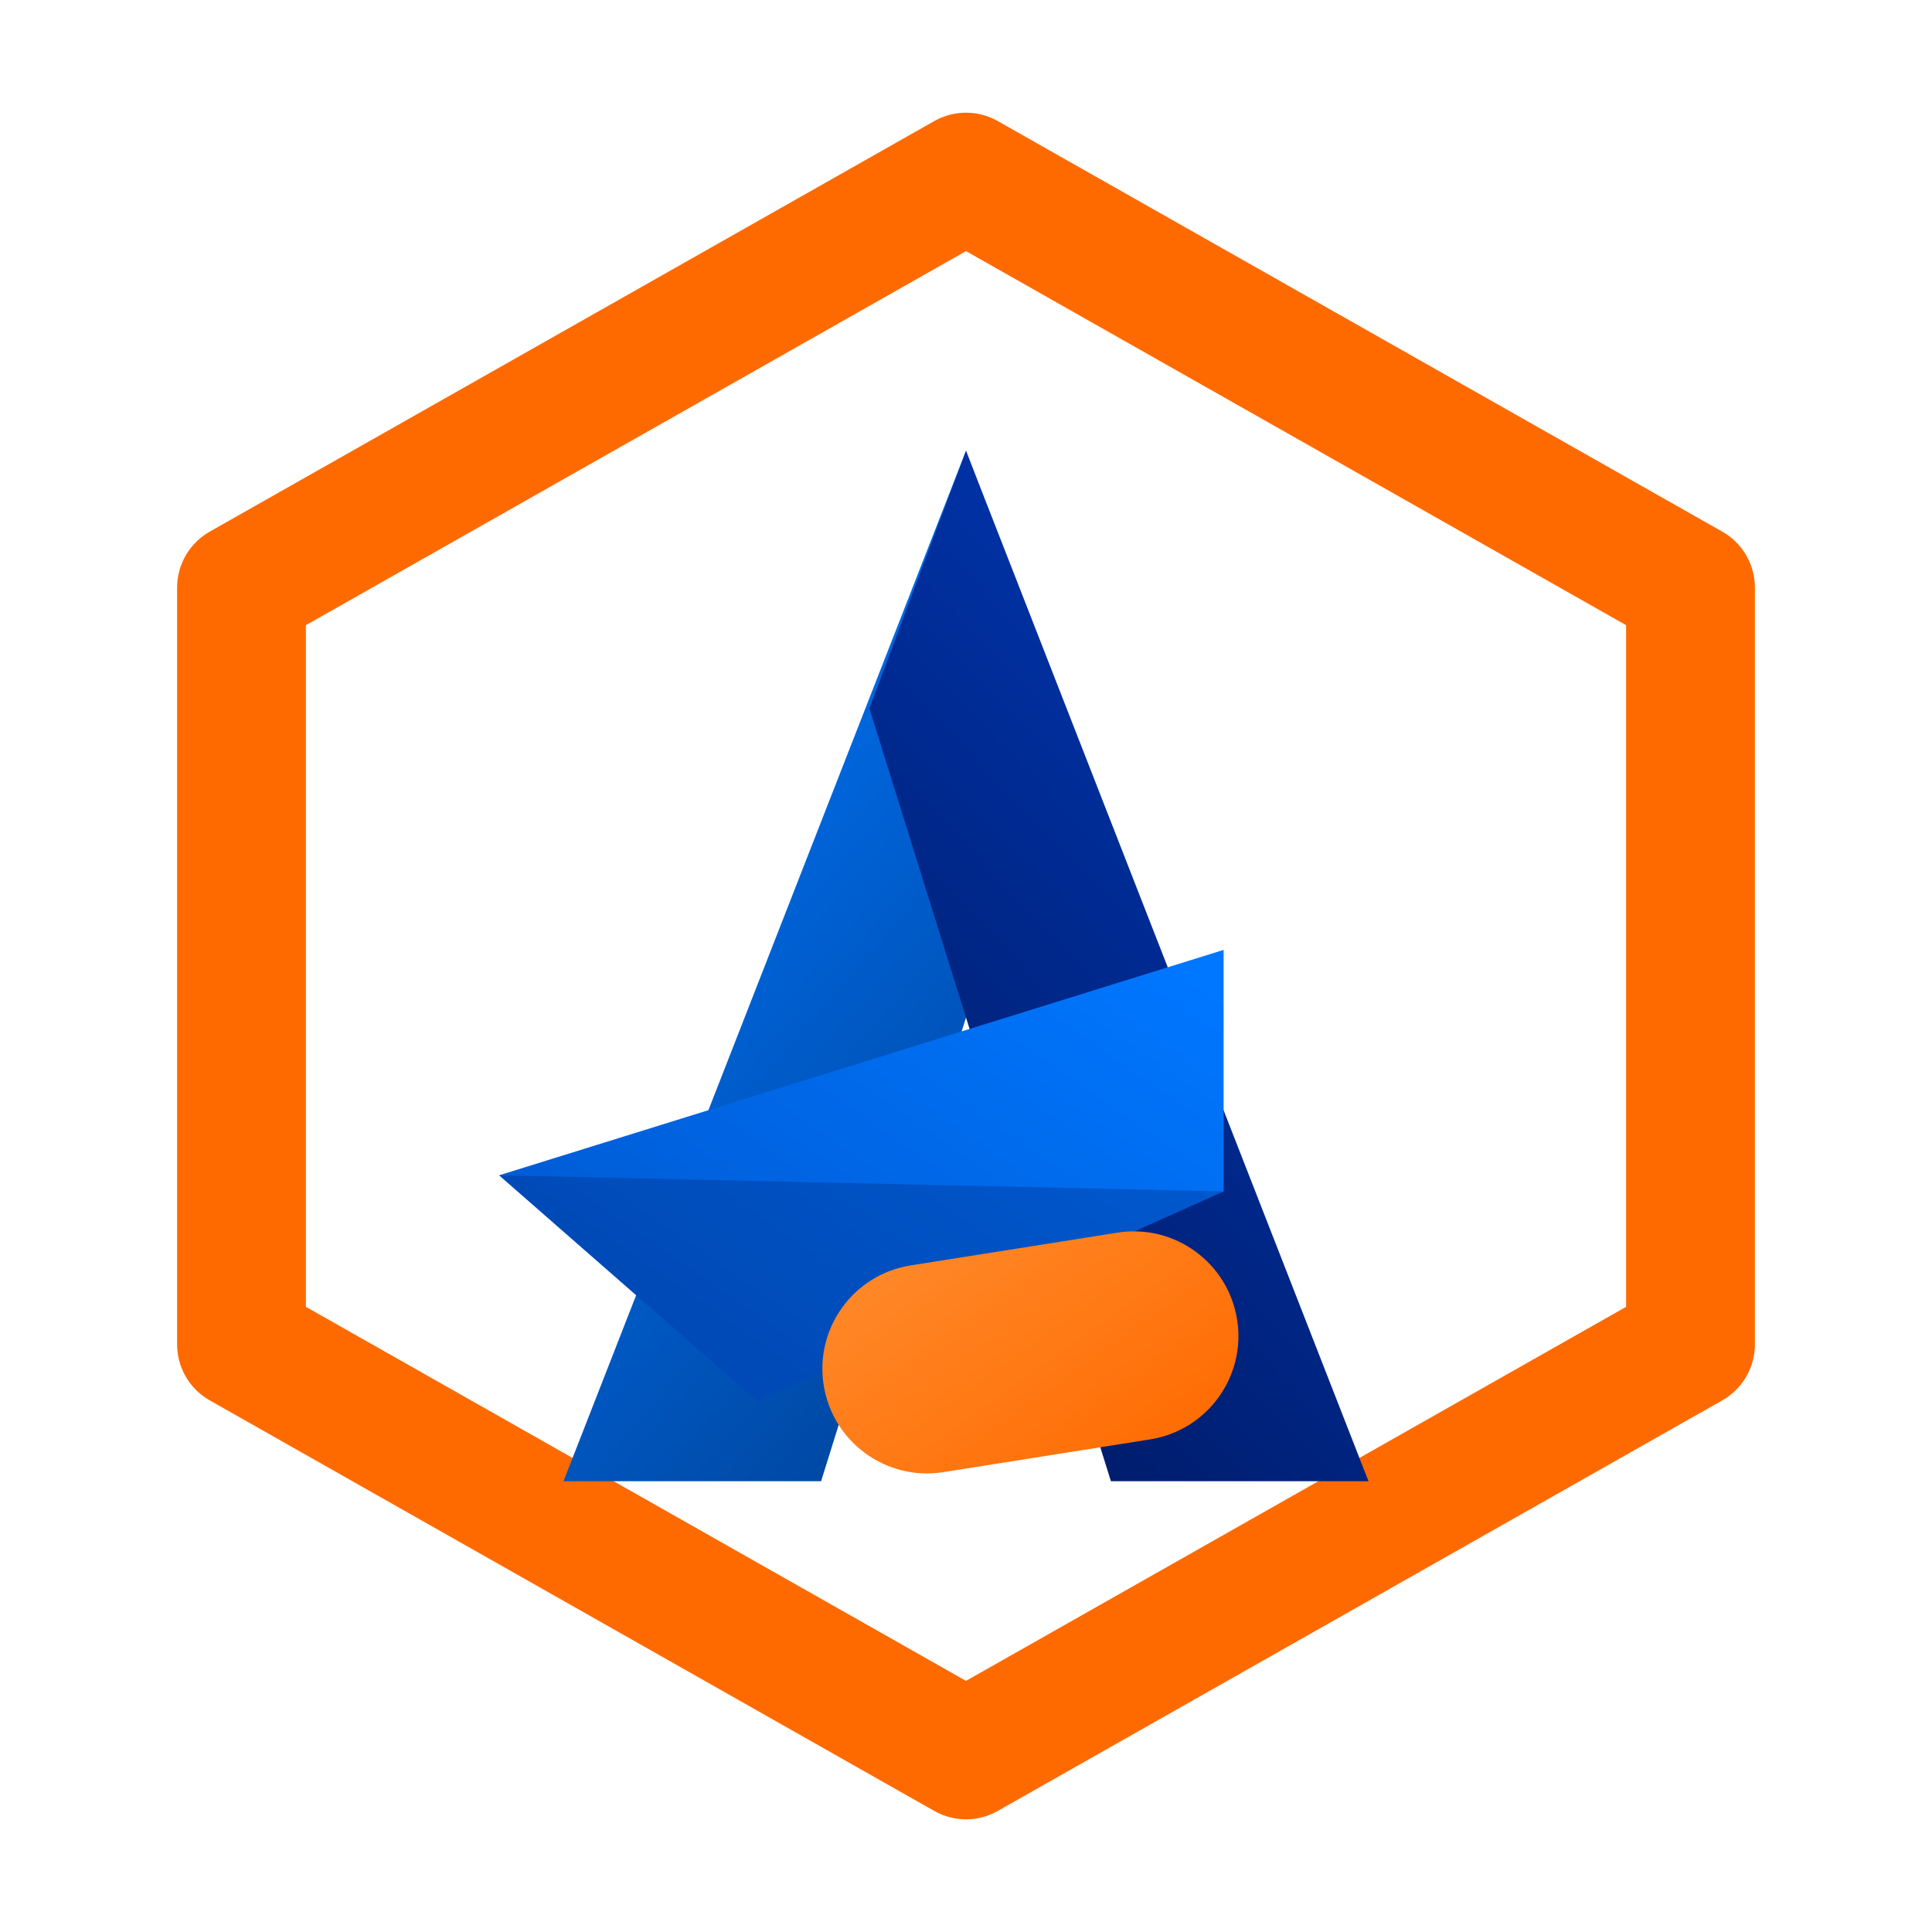
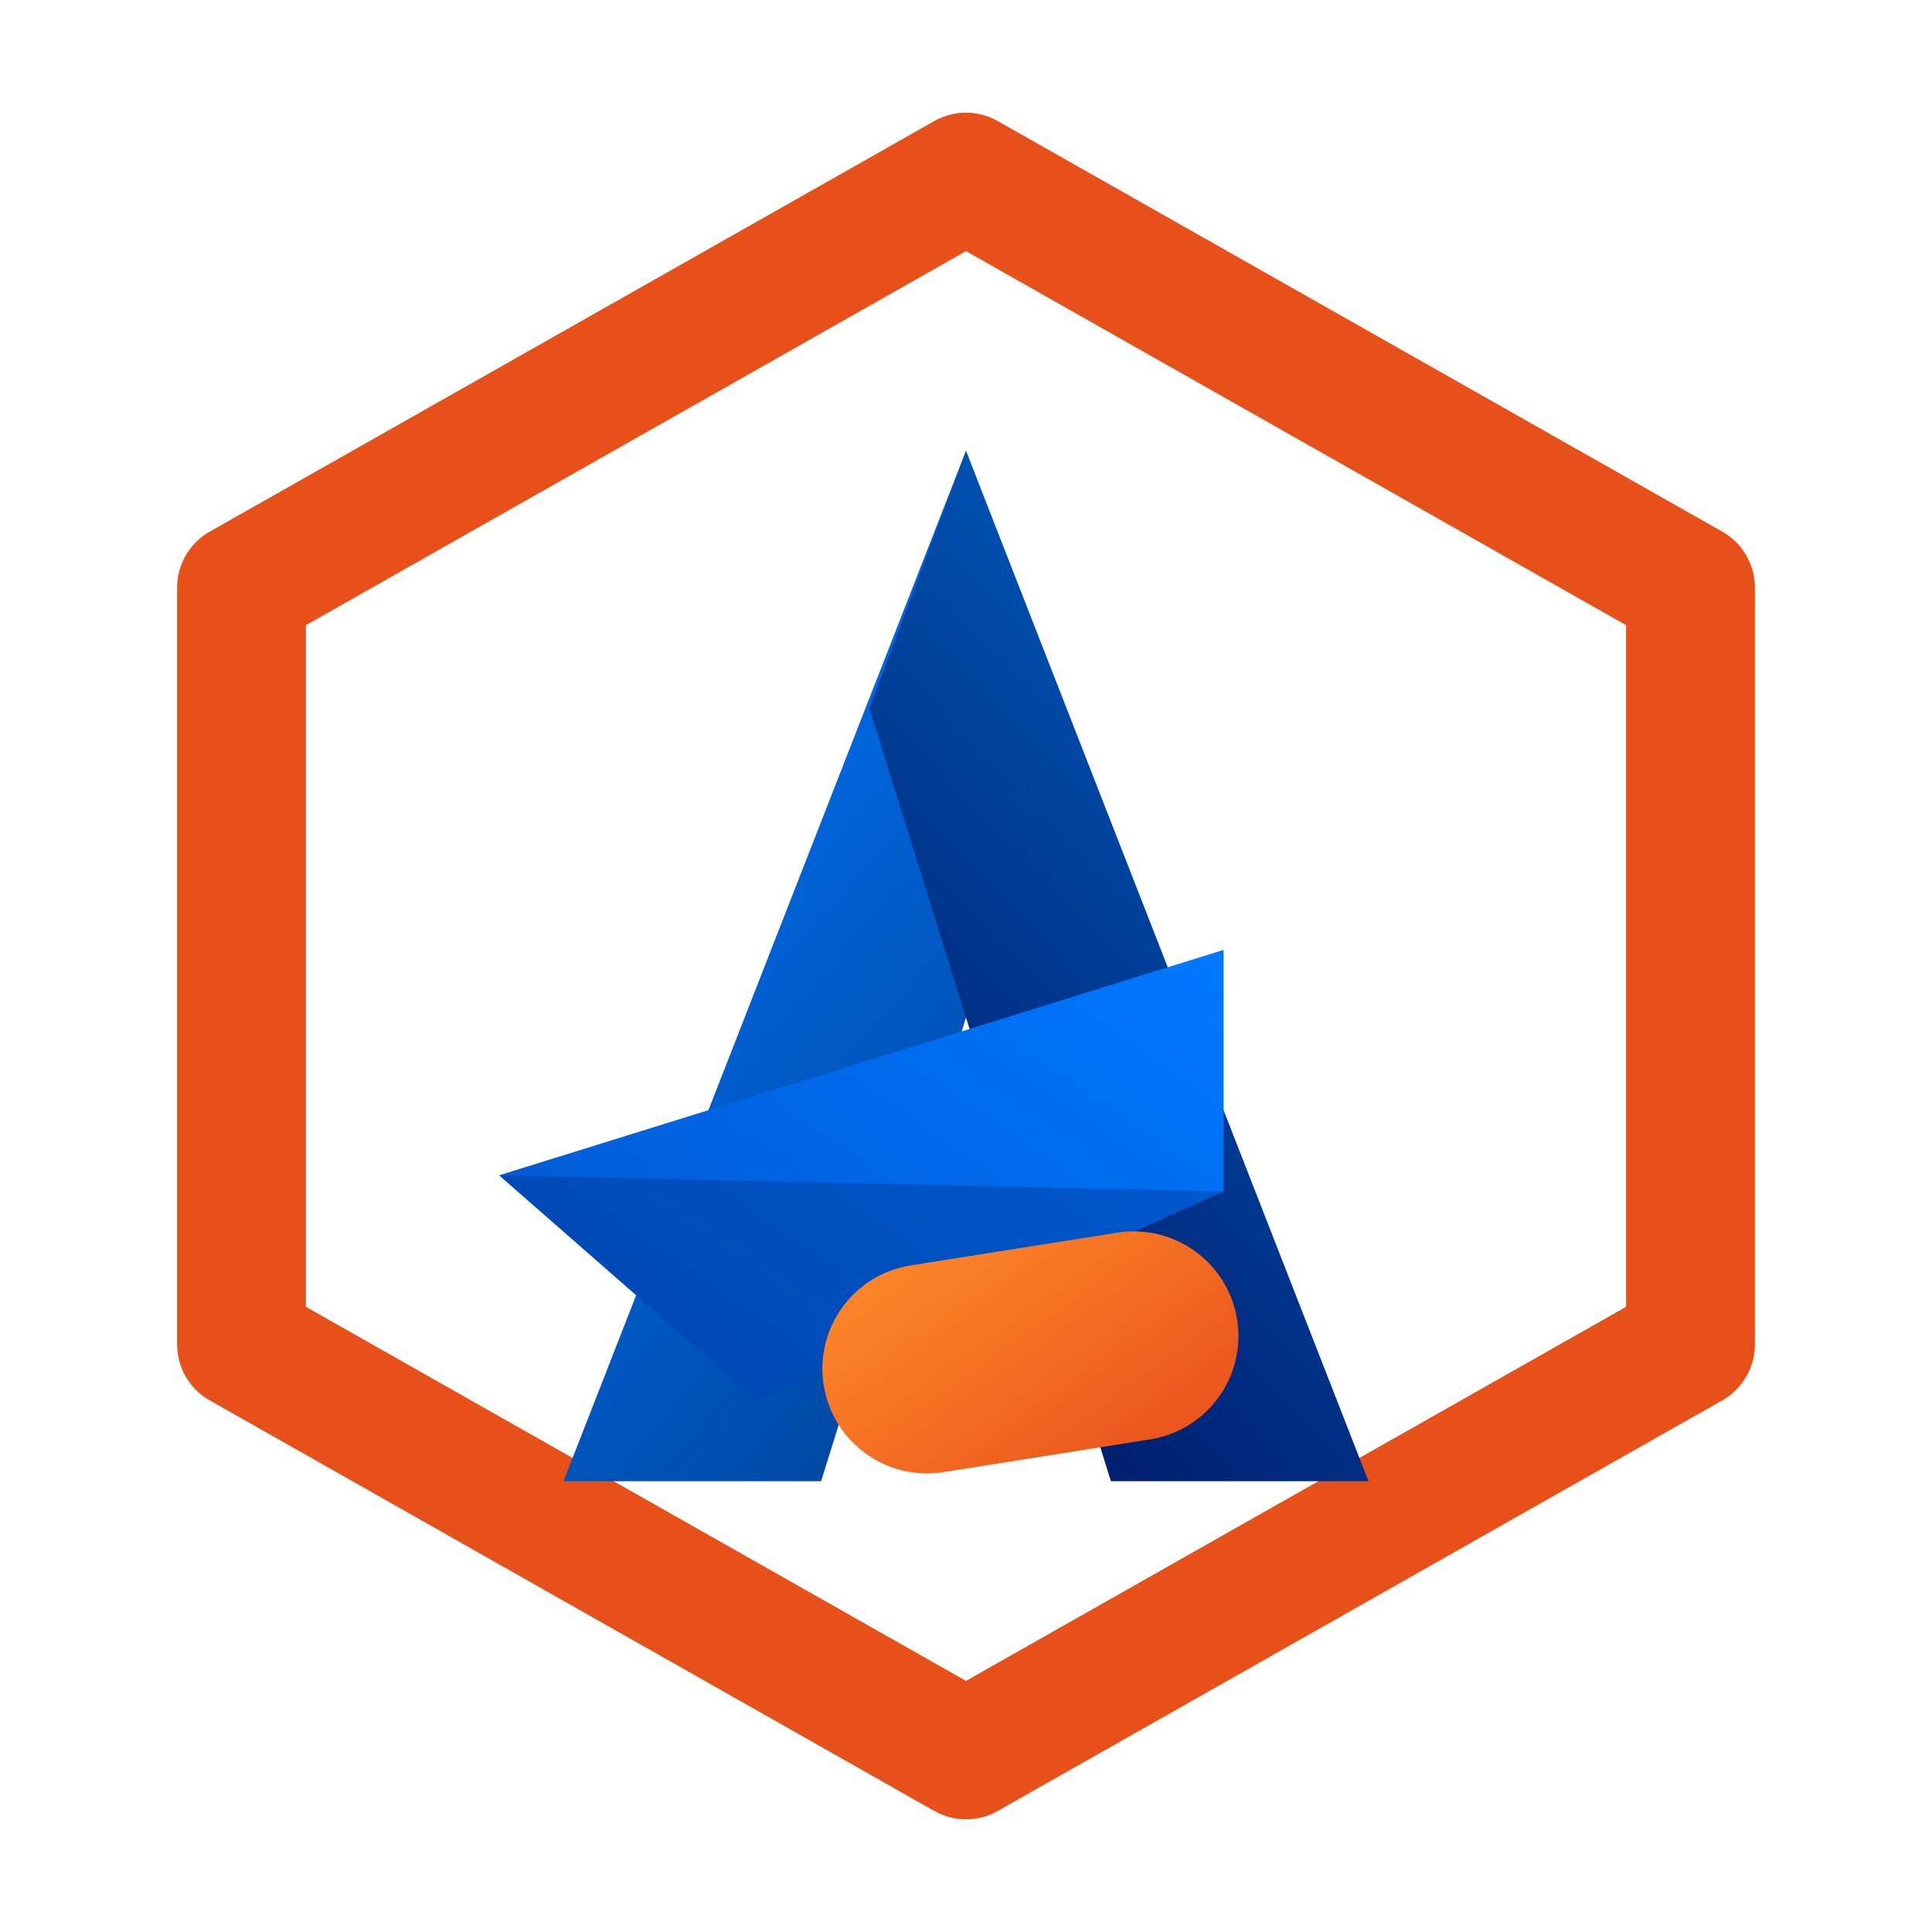
<svg xmlns="http://www.w3.org/2000/svg" viewBox="0 0 240 240" role="img" aria-label="ALO Labs AgentOS mark">
  <defs>
    <linearGradient id="aloLegL" x1="0.1" y1="0.1" x2="0.6" y2="1">
      <stop offset="0" stop-color="#0077FF" />
      <stop offset="1" stop-color="#0047A1" />
    </linearGradient>
    <linearGradient id="aloLegR" x1="0.9" y1="0" x2="0.4" y2="1">
-       <stop offset="0" stop-color="#003ABC" />
+       <stop offset="0" stop-color="#0066CC" />
      <stop offset="1" stop-color="#001C6B" />
    </linearGradient>
    <linearGradient id="aloFold" x1="0" y1="1" x2="1" y2="0.1">
      <stop offset="0" stop-color="#0053C8" />
      <stop offset="1" stop-color="#0077FF" />
    </linearGradient>
    <linearGradient id="aloBar" x1="0" y1="0" x2="1" y2="1">
      <stop offset="0" stop-color="#FF8A2B" />
-       <stop offset="1" stop-color="#FF6A00" />
+       <stop offset="1" stop-color="#E8501A" />
    </linearGradient>
  </defs>
-   <path d="M120 22 L210 73 L210 167 L120 218 L30 167 L30 73 Z" fill="none" stroke="#FF6A00" stroke-width="16" stroke-linejoin="round" stroke-linecap="round" />
+   <path d="M120 22 L210 73 L210 167 L120 218 L30 167 L30 73 Z" fill="none" stroke="#E8501A" stroke-width="16" stroke-linejoin="round" stroke-linecap="round" />
  <path d="M120 56 L70 184 L102 184 L132 88 Z" fill="url(#aloLegL)" />
  <path d="M120 56 L170 184 L138 184 L108 88 Z" fill="url(#aloLegR)" />
  <path d="M62 146 L152 118 L152 148 L94 174 Z" fill="url(#aloFold)" />
  <path d="M62 146 L152 148 L94 174 Z" fill="#001C6B" opacity="0.28" />
  <g transform="rotate(-9 128 168)">
    <rect x="102" y="155" width="52" height="26" rx="13" fill="url(#aloBar)" />
  </g>
</svg>
